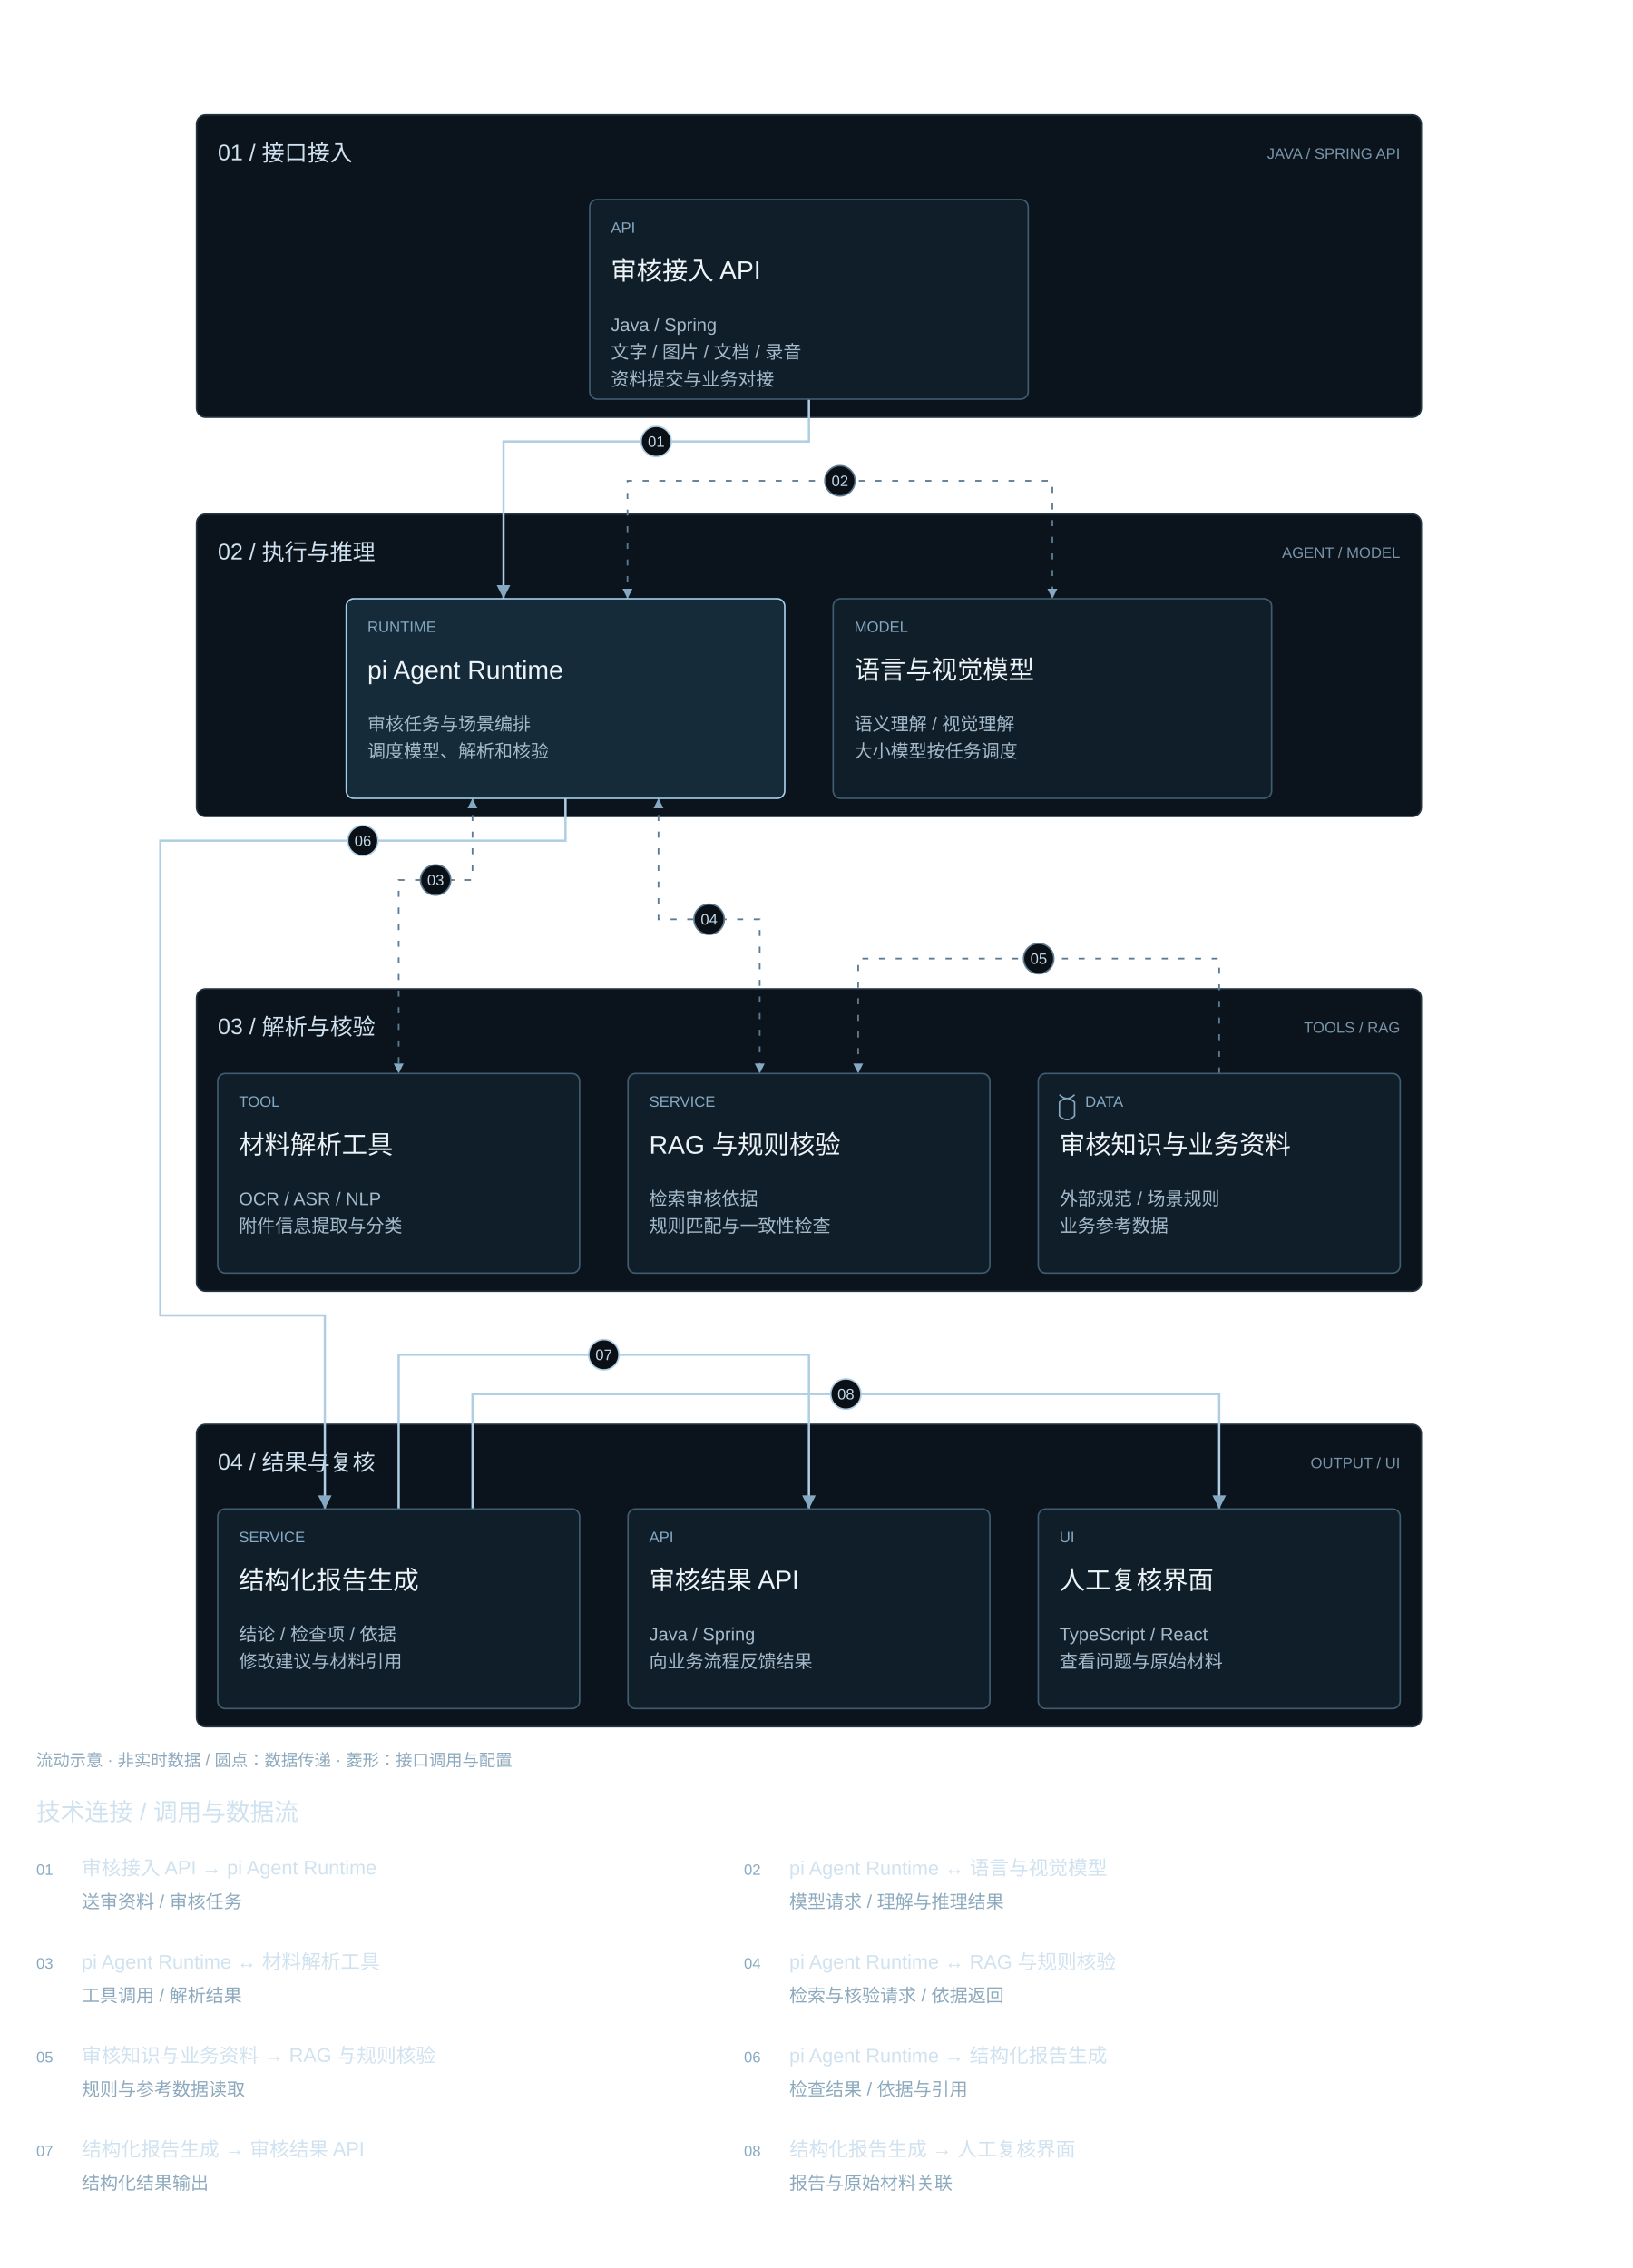
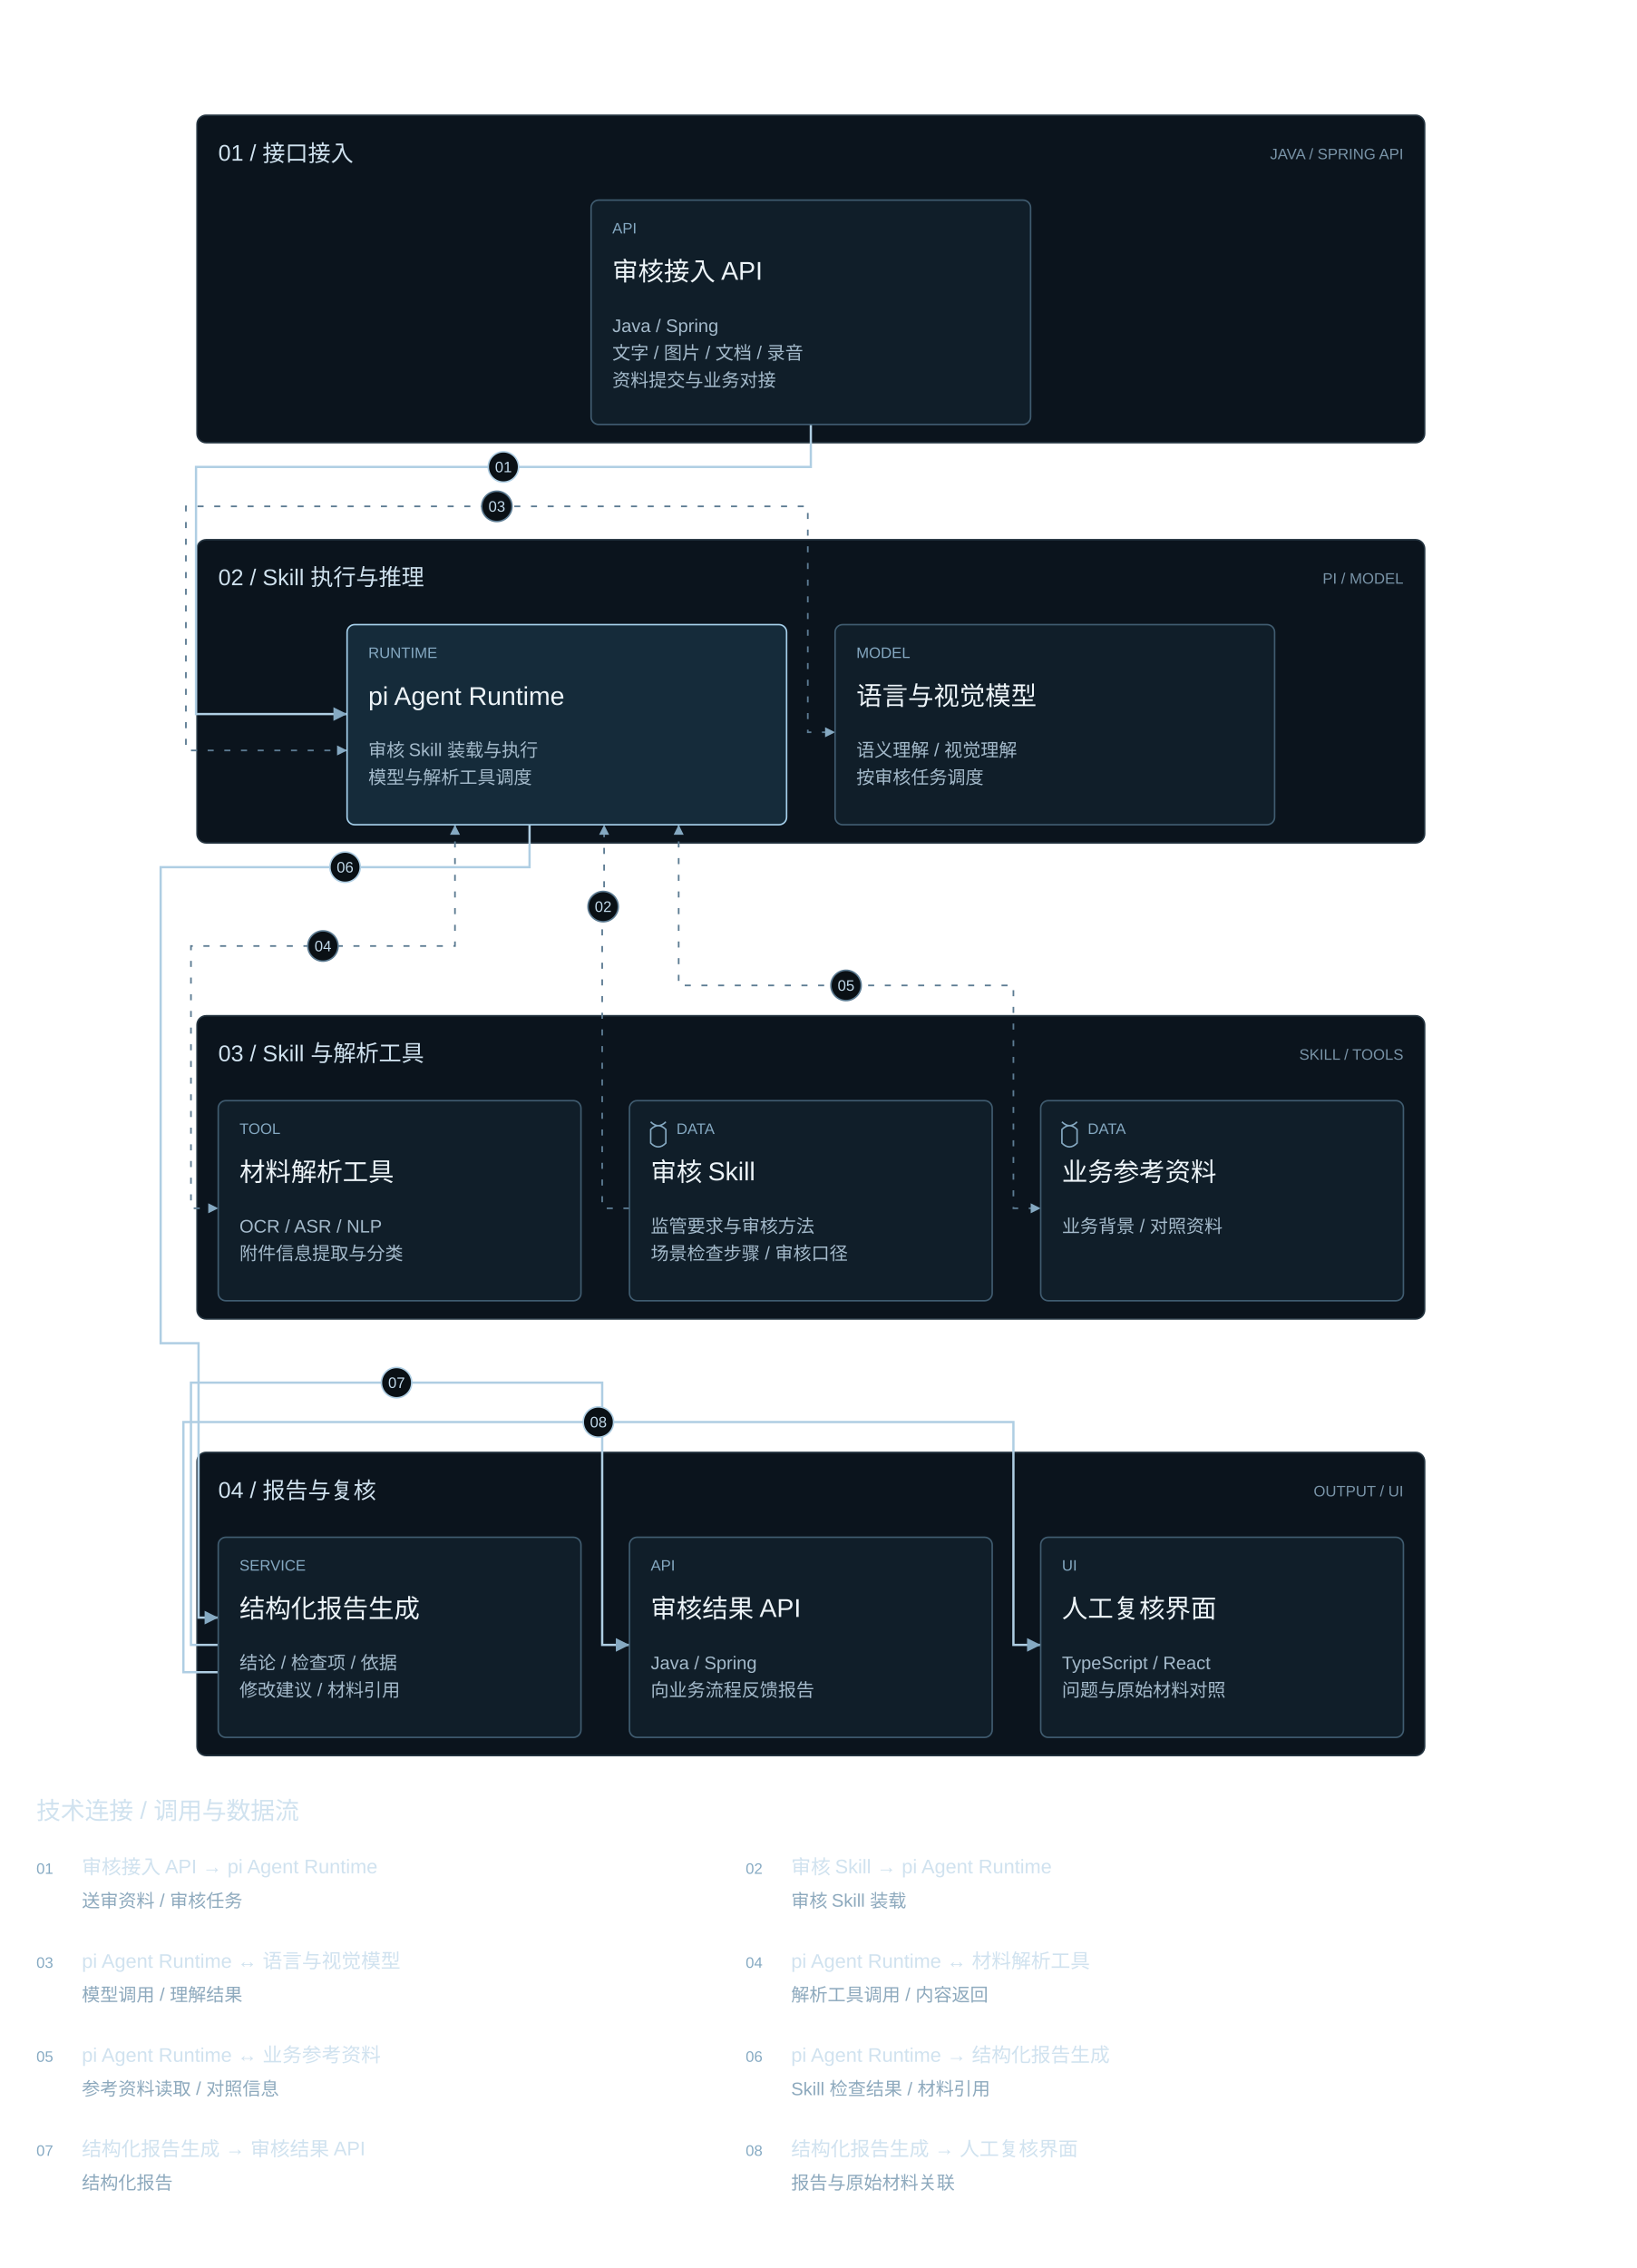
- <svg xmlns="http://www.w3.org/2000/svg" viewBox="0 0 1080 1500" role="img" aria-labelledby="title-pre-review-agent" aria-describedby="desc-pre-review-agent" style="font-family:Arial,'PingFang SC','Microsoft YaHei',sans-serif;background:#0a1015">
+ <svg xmlns="http://www.w3.org/2000/svg" width="1080" height="1496" viewBox="0 0 1080 1496" preserveAspectRatio="xMidYMin meet" role="img" aria-labelledby="title-pre-review-agent" aria-describedby="desc-pre-review-agent" style="font-family:Arial,'PingFang SC','Microsoft YaHei',sans-serif;background:#0a1015">
  <style>.architecture-packet{pointer-events:none}svg[data-motion="paused"] .architecture-packet{visibility:hidden}@media(prefers-reduced-motion:reduce){.architecture-packet{display:none}}</style>
  <defs>
    <marker id="arrow-pre-review-agent" viewBox="0 0 10 10" refX="10" refY="5" markerWidth="6" markerHeight="6" orient="auto-start-reverse">
      <path d="M0 0 L10 5 L0 10" fill="#85a9c2" />
    </marker>
  </defs>
  <g data-layer="access">
-     <rect x="130" y="76" width="810" height="200" rx="6" fill="#0b141d" stroke="#253541" />
+     <rect x="130" y="76" width="810" height="216" rx="6" fill="#0b141d" stroke="#253541" />
    <text x="144" y="106" fill="#d0e2ef" font-size="15" text-anchor="start">
      <tspan x="144" dy="0">01 / 接口接入</tspan>
    </text>
    <text x="926" y="105" fill="#7994a8" font-size="10" text-anchor="end">
      <tspan x="926" dy="0">JAVA / SPRING API</tspan>
    </text>
  </g>
  <g data-layer="runtime">
-     <rect x="130" y="340" width="810" height="200" rx="6" fill="#0b141d" stroke="#253541" />
-     <text x="144" y="370" fill="#d0e2ef" font-size="15" text-anchor="start">
-       <tspan x="144" dy="0">02 / 执行与推理</tspan>
-     </text>
-     <text x="926" y="369" fill="#7994a8" font-size="10" text-anchor="end">
-       <tspan x="926" dy="0">AGENT / MODEL</tspan>
+     <rect x="130" y="356" width="810" height="200" rx="6" fill="#0b141d" stroke="#253541" />
+     <text x="144" y="386" fill="#d0e2ef" font-size="15" text-anchor="start">
+       <tspan x="144" dy="0">02 / Skill 执行与推理</tspan>
+     </text>
+     <text x="926" y="385" fill="#7994a8" font-size="10" text-anchor="end">
+       <tspan x="926" dy="0">PI / MODEL</tspan>
    </text>
  </g>
  <g data-layer="tools">
-     <rect x="130" y="654" width="810" height="200" rx="6" fill="#0b141d" stroke="#253541" />
-     <text x="144" y="684" fill="#d0e2ef" font-size="15" text-anchor="start">
-       <tspan x="144" dy="0">03 / 解析与核验</tspan>
-     </text>
-     <text x="926" y="683" fill="#7994a8" font-size="10" text-anchor="end">
-       <tspan x="926" dy="0">TOOLS / RAG</tspan>
+     <rect x="130" y="670" width="810" height="200" rx="6" fill="#0b141d" stroke="#253541" />
+     <text x="144" y="700" fill="#d0e2ef" font-size="15" text-anchor="start">
+       <tspan x="144" dy="0">03 / Skill 与解析工具</tspan>
+     </text>
+     <text x="926" y="699" fill="#7994a8" font-size="10" text-anchor="end">
+       <tspan x="926" dy="0">SKILL / TOOLS</tspan>
    </text>
  </g>
  <g data-layer="output">
-     <rect x="130" y="942" width="810" height="200" rx="6" fill="#0b141d" stroke="#253541" />
-     <text x="144" y="972" fill="#d0e2ef" font-size="15" text-anchor="start">
-       <tspan x="144" dy="0">04 / 结果与复核</tspan>
-     </text>
-     <text x="926" y="971" fill="#7994a8" font-size="10" text-anchor="end">
+     <rect x="130" y="958" width="810" height="200" rx="6" fill="#0b141d" stroke="#253541" />
+     <text x="144" y="988" fill="#d0e2ef" font-size="15" text-anchor="start">
+       <tspan x="144" dy="0">04 / 报告与复核</tspan>
+     </text>
+     <text x="926" y="987" fill="#7994a8" font-size="10" text-anchor="end">
      <tspan x="926" dy="0">OUTPUT / UI</tspan>
    </text>
  </g>
  <g data-edge="01" data-kind="flow">
-     <path class="architecture-route" d="M535 264 V292 H333 V396" fill="none" stroke="#afcee3" stroke-width="1.5" marker-end="url(#arrow-pre-review-agent)" />
-     <g class="architecture-packet packet-flow" data-direction="forward" data-distance="334" data-speed="100" aria-hidden="true" opacity="0">
+     <path class="architecture-route" d="M535 280 V308 H129.333 V471 H229" fill="none" stroke="#afcee3" stroke-width="1.5" marker-end="url(#arrow-pre-review-agent)" />
+     <g class="architecture-packet packet-flow" data-direction="forward" data-distance="696.3333333333333" data-speed="100" aria-hidden="true" opacity="0">
      <circle r="7" fill="#d3f1ff" opacity=".1" />
      <circle r="4.5" fill="#d3f1ff" opacity=".16" />
      <circle r="3" fill="#d3f1ff" />
-       <animateMotion path="M535 264 V292 H333 V396" keyPoints="0;1" keyTimes="0;1" calcMode="linear" dur="3.34s" begin="-0s" repeatCount="indefinite" />
-       <animate attributeName="opacity" values="0;1;1;0" keyTimes="0;.03;.97;1" calcMode="linear" dur="3.34s" begin="-0s" repeatCount="indefinite" />
-     </g>
-     <circle cx="434" cy="292" r="10" fill="#0a1015" stroke="#afcee3" />
-     <text x="434" y="295.5" fill="#c1d9ea" font-size="10" text-anchor="middle">
-       <tspan x="434" dy="0">01</tspan>
-     </text>
-   </g>
-   <g data-edge="02" data-kind="call">
-     <path class="architecture-route" d="M415 396 V318 H696 V396" fill="none" stroke="#5c7b92" stroke-width="1.1" stroke-dasharray="4 7" marker-start="url(#arrow-pre-review-agent)" marker-end="url(#arrow-pre-review-agent)" />
-     <g class="architecture-packet packet-support" data-direction="forward" data-distance="437" data-speed="100" aria-hidden="true" opacity="0">
-       <circle r="7" fill="#efc896" opacity=".1" />
-       <circle r="4.5" fill="#efc896" opacity=".16" />
-       <path d="M0 -3.5 L3.5 0 L0 3.5 L-3.5 0 Z" fill="#efc896" />
-       <animateMotion path="M415 396 V318 H696 V396" keyPoints="0;1" keyTimes="0;1" calcMode="linear" dur="4.37s" begin="-1.669s" repeatCount="indefinite" />
-       <animate attributeName="opacity" values="0;.72;.72;0" keyTimes="0;.03;.97;1" calcMode="linear" dur="4.37s" begin="-1.669s" repeatCount="indefinite" />
-     </g>
-     <g class="architecture-packet packet-support" data-direction="reverse" data-distance="437" data-speed="100" aria-hidden="true" opacity="0">
-       <circle r="7" fill="#efc896" opacity=".1" />
-       <circle r="4.5" fill="#efc896" opacity=".16" />
-       <path d="M0 -3.5 L3.5 0 L0 3.5 L-3.5 0 Z" fill="#efc896" />
-       <animateMotion path="M415 396 V318 H696 V396" keyPoints="1;0" keyTimes="0;1" calcMode="linear" dur="4.37s" begin="-3.854s" repeatCount="indefinite" />
-       <animate attributeName="opacity" values="0;.72;.72;0" keyTimes="0;.03;.97;1" calcMode="linear" dur="4.37s" begin="-3.854s" repeatCount="indefinite" />
-     </g>
-     <circle cx="555.5" cy="318" r="10" fill="#0a1015" stroke="#5c7b92" />
-     <text x="555.5" y="321.5" fill="#c1d9ea" font-size="10" text-anchor="middle">
-       <tspan x="555.5" dy="0">02</tspan>
+       <animateMotion path="M535 280 V308 H129.333 V471 H229" keyPoints="0;1" keyTimes="0;1" calcMode="linear" dur="6.963s" begin="-0s" repeatCount="indefinite" />
+       <animate attributeName="opacity" values="0;1;1;0" keyTimes="0;.03;.97;1" calcMode="linear" dur="6.963s" begin="-0s" repeatCount="indefinite" />
+     </g>
+     <circle cx="332.167" cy="308" r="10" fill="#0a1015" stroke="#afcee3" />
+     <text x="332.167" y="311.5" fill="#c1d9ea" font-size="10" text-anchor="middle">
+       <tspan x="332.167" dy="0">01</tspan>
+     </text>
+   </g>
+   <g data-edge="02" data-kind="config">
+     <path class="architecture-route" d="M415.333 797 H397.333 V598 H398.6 V544" fill="none" stroke="#5c7b92" stroke-width="1.1" stroke-dasharray="4 7" marker-end="url(#arrow-pre-review-agent)" />
+     <g class="architecture-packet packet-support" data-direction="forward" data-distance="272.26666666666665" data-speed="100" aria-hidden="true" opacity="0">
+       <circle r="7" fill="#efc896" opacity=".1" />
+       <circle r="4.5" fill="#efc896" opacity=".16" />
+       <path d="M0 -3.5 L3.5 0 L0 3.5 L-3.5 0 Z" fill="#efc896" />
+       <animateMotion path="M415.333 797 H397.333 V598 H398.6 V544" keyPoints="0;1" keyTimes="0;1" calcMode="linear" dur="2.723s" begin="-1.04s" repeatCount="indefinite" />
+       <animate attributeName="opacity" values="0;.72;.72;0" keyTimes="0;.03;.97;1" calcMode="linear" dur="2.723s" begin="-1.04s" repeatCount="indefinite" />
+     </g>
+     <circle cx="397.967" cy="598" r="10" fill="#0a1015" stroke="#5c7b92" />
+     <text x="397.967" y="601.5" fill="#c1d9ea" font-size="10" text-anchor="middle">
+       <tspan x="397.967" dy="0">02</tspan>
    </text>
  </g>
  <g data-edge="03" data-kind="call">
-     <path class="architecture-route" d="M312.5 528 V582 H263.667 V710" fill="none" stroke="#5c7b92" stroke-width="1.1" stroke-dasharray="4 7" marker-start="url(#arrow-pre-review-agent)" marker-end="url(#arrow-pre-review-agent)" />
-     <g class="architecture-packet packet-support" data-direction="forward" data-distance="230.83333333333331" data-speed="100" aria-hidden="true" opacity="0">
-       <circle r="7" fill="#efc896" opacity=".1" />
-       <circle r="4.5" fill="#efc896" opacity=".16" />
-       <path d="M0 -3.5 L3.5 0 L0 3.5 L-3.5 0 Z" fill="#efc896" />
-       <animateMotion path="M312.5 528 V582 H263.667 V710" keyPoints="0;1" keyTimes="0;1" calcMode="linear" dur="2.308s" begin="-1.763s" repeatCount="indefinite" />
-       <animate attributeName="opacity" values="0;.72;.72;0" keyTimes="0;.03;.97;1" calcMode="linear" dur="2.308s" begin="-1.763s" repeatCount="indefinite" />
-     </g>
-     <g class="architecture-packet packet-support" data-direction="reverse" data-distance="230.83333333333331" data-speed="100" aria-hidden="true" opacity="0">
-       <circle r="7" fill="#efc896" opacity=".1" />
-       <circle r="4.5" fill="#efc896" opacity=".16" />
-       <path d="M0 -3.5 L3.5 0 L0 3.5 L-3.5 0 Z" fill="#efc896" />
-       <animateMotion path="M312.5 528 V582 H263.667 V710" keyPoints="1;0" keyTimes="0;1" calcMode="linear" dur="2.308s" begin="-0.609s" repeatCount="indefinite" />
-       <animate attributeName="opacity" values="0;.72;.72;0" keyTimes="0;.03;.97;1" calcMode="linear" dur="2.308s" begin="-0.609s" repeatCount="indefinite" />
-     </g>
-     <circle cx="288.083" cy="582" r="10" fill="#0a1015" stroke="#5c7b92" />
-     <text x="288.083" y="585.5" fill="#c1d9ea" font-size="10" text-anchor="middle">
-       <tspan x="288.083" dy="0">03</tspan>
+     <path class="architecture-route" d="M229 495 H122.667 V334 H533 V483 H551" fill="none" stroke="#5c7b92" stroke-width="1.1" stroke-dasharray="4 7" marker-start="url(#arrow-pre-review-agent)" marker-end="url(#arrow-pre-review-agent)" />
+     <g class="architecture-packet packet-support" data-direction="forward" data-distance="844.6666666666666" data-speed="100" aria-hidden="true" opacity="0">
+       <circle r="7" fill="#efc896" opacity=".1" />
+       <circle r="4.5" fill="#efc896" opacity=".16" />
+       <path d="M0 -3.5 L3.5 0 L0 3.5 L-3.5 0 Z" fill="#efc896" />
+       <animateMotion path="M229 495 H122.667 V334 H533 V483 H551" keyPoints="0;1" keyTimes="0;1" calcMode="linear" dur="8.447s" begin="-6.453s" repeatCount="indefinite" />
+       <animate attributeName="opacity" values="0;.72;.72;0" keyTimes="0;.03;.97;1" calcMode="linear" dur="8.447s" begin="-6.453s" repeatCount="indefinite" />
+     </g>
+     <g class="architecture-packet packet-support" data-direction="reverse" data-distance="844.6666666666666" data-speed="100" aria-hidden="true" opacity="0">
+       <circle r="7" fill="#efc896" opacity=".1" />
+       <circle r="4.5" fill="#efc896" opacity=".16" />
+       <path d="M0 -3.5 L3.5 0 L0 3.5 L-3.5 0 Z" fill="#efc896" />
+       <animateMotion path="M229 495 H122.667 V334 H533 V483 H551" keyPoints="1;0" keyTimes="0;1" calcMode="linear" dur="8.447s" begin="-2.229s" repeatCount="indefinite" />
+       <animate attributeName="opacity" values="0;.72;.72;0" keyTimes="0;.03;.97;1" calcMode="linear" dur="8.447s" begin="-2.229s" repeatCount="indefinite" />
+     </g>
+     <circle cx="327.833" cy="334" r="10" fill="#0a1015" stroke="#5c7b92" />
+     <text x="327.833" y="337.5" fill="#c1d9ea" font-size="10" text-anchor="middle">
+       <tspan x="327.833" dy="0">03</tspan>
    </text>
  </g>
  <g data-edge="04" data-kind="call">
-     <path class="architecture-route" d="M435.5 528 V608 H502.444 V710" fill="none" stroke="#5c7b92" stroke-width="1.1" stroke-dasharray="4 7" marker-start="url(#arrow-pre-review-agent)" marker-end="url(#arrow-pre-review-agent)" />
-     <g class="architecture-packet packet-support" data-direction="forward" data-distance="248.94444444444446" data-speed="100" aria-hidden="true" opacity="0">
-       <circle r="7" fill="#efc896" opacity=".1" />
-       <circle r="4.5" fill="#efc896" opacity=".16" />
-       <path d="M0 -3.5 L3.5 0 L0 3.5 L-3.5 0 Z" fill="#efc896" />
-       <animateMotion path="M435.5 528 V608 H502.444 V710" keyPoints="0;1" keyTimes="0;1" calcMode="linear" dur="2.489s" begin="-0.363s" repeatCount="indefinite" />
-       <animate attributeName="opacity" values="0;.72;.72;0" keyTimes="0;.03;.97;1" calcMode="linear" dur="2.489s" begin="-0.363s" repeatCount="indefinite" />
-     </g>
-     <g class="architecture-packet packet-support" data-direction="reverse" data-distance="248.94444444444446" data-speed="100" aria-hidden="true" opacity="0">
-       <circle r="7" fill="#efc896" opacity=".1" />
-       <circle r="4.5" fill="#efc896" opacity=".16" />
-       <path d="M0 -3.5 L3.5 0 L0 3.5 L-3.5 0 Z" fill="#efc896" />
-       <animateMotion path="M435.5 528 V608 H502.444 V710" keyPoints="1;0" keyTimes="0;1" calcMode="linear" dur="2.489s" begin="-1.608s" repeatCount="indefinite" />
-       <animate attributeName="opacity" values="0;.72;.72;0" keyTimes="0;.03;.97;1" calcMode="linear" dur="2.489s" begin="-1.608s" repeatCount="indefinite" />
-     </g>
-     <circle cx="468.972" cy="608" r="10" fill="#0a1015" stroke="#5c7b92" />
-     <text x="468.972" y="611.5" fill="#c1d9ea" font-size="10" text-anchor="middle">
-       <tspan x="468.972" dy="0">04</tspan>
-     </text>
-   </g>
-   <g data-edge="05" data-kind="config">
-     <path class="architecture-route" d="M806.333 710 V634 H567.556 V710" fill="none" stroke="#5c7b92" stroke-width="1.1" stroke-dasharray="4 7" marker-end="url(#arrow-pre-review-agent)" />
-     <g class="architecture-packet packet-support" data-direction="forward" data-distance="390.7777777777777" data-speed="100" aria-hidden="true" opacity="0">
-       <circle r="7" fill="#efc896" opacity=".1" />
-       <circle r="4.5" fill="#efc896" opacity=".16" />
-       <path d="M0 -3.5 L3.5 0 L0 3.5 L-3.5 0 Z" fill="#efc896" />
-       <animateMotion path="M806.333 710 V634 H567.556 V710" keyPoints="0;1" keyTimes="0;1" calcMode="linear" dur="3.908s" begin="-2.063s" repeatCount="indefinite" />
-       <animate attributeName="opacity" values="0;.72;.72;0" keyTimes="0;.03;.97;1" calcMode="linear" dur="3.908s" begin="-2.063s" repeatCount="indefinite" />
-     </g>
-     <circle cx="686.944" cy="634" r="10" fill="#0a1015" stroke="#5c7b92" />
-     <text x="686.944" y="637.5" fill="#c1d9ea" font-size="10" text-anchor="middle">
-       <tspan x="686.944" dy="0">05</tspan>
+     <path class="architecture-route" d="M300.2 544 V624 H126 V797 H144" fill="none" stroke="#5c7b92" stroke-width="1.1" stroke-dasharray="4 7" marker-start="url(#arrow-pre-review-agent)" marker-end="url(#arrow-pre-review-agent)" />
+     <g class="architecture-packet packet-support" data-direction="forward" data-distance="445.2" data-speed="100" aria-hidden="true" opacity="0">
+       <circle r="7" fill="#efc896" opacity=".1" />
+       <circle r="4.5" fill="#efc896" opacity=".16" />
+       <path d="M0 -3.5 L3.5 0 L0 3.5 L-3.5 0 Z" fill="#efc896" />
+       <animateMotion path="M300.2 544 V624 H126 V797 H144" keyPoints="0;1" keyTimes="0;1" calcMode="linear" dur="4.452s" begin="-0.65s" repeatCount="indefinite" />
+       <animate attributeName="opacity" values="0;.72;.72;0" keyTimes="0;.03;.97;1" calcMode="linear" dur="4.452s" begin="-0.65s" repeatCount="indefinite" />
+     </g>
+     <g class="architecture-packet packet-support" data-direction="reverse" data-distance="445.2" data-speed="100" aria-hidden="true" opacity="0">
+       <circle r="7" fill="#efc896" opacity=".1" />
+       <circle r="4.5" fill="#efc896" opacity=".16" />
+       <path d="M0 -3.5 L3.5 0 L0 3.5 L-3.5 0 Z" fill="#efc896" />
+       <animateMotion path="M300.2 544 V624 H126 V797 H144" keyPoints="1;0" keyTimes="0;1" calcMode="linear" dur="4.452s" begin="-2.876s" repeatCount="indefinite" />
+       <animate attributeName="opacity" values="0;.72;.72;0" keyTimes="0;.03;.97;1" calcMode="linear" dur="4.452s" begin="-2.876s" repeatCount="indefinite" />
+     </g>
+     <circle cx="213.1" cy="624" r="10" fill="#0a1015" stroke="#5c7b92" />
+     <text x="213.1" y="627.5" fill="#c1d9ea" font-size="10" text-anchor="middle">
+       <tspan x="213.1" dy="0">04</tspan>
+     </text>
+   </g>
+   <g data-edge="05" data-kind="call">
+     <path class="architecture-route" d="M447.8 544 V650 H668.667 V797 H686.667" fill="none" stroke="#5c7b92" stroke-width="1.1" stroke-dasharray="4 7" marker-start="url(#arrow-pre-review-agent)" marker-end="url(#arrow-pre-review-agent)" />
+     <g class="architecture-packet packet-support" data-direction="forward" data-distance="491.86666666666673" data-speed="100" aria-hidden="true" opacity="0">
+       <circle r="7" fill="#efc896" opacity=".1" />
+       <circle r="4.5" fill="#efc896" opacity=".16" />
+       <path d="M0 -3.5 L3.5 0 L0 3.5 L-3.5 0 Z" fill="#efc896" />
+       <animateMotion path="M447.8 544 V650 H668.667 V797 H686.667" keyPoints="0;1" keyTimes="0;1" calcMode="linear" dur="4.919s" begin="-2.596s" repeatCount="indefinite" />
+       <animate attributeName="opacity" values="0;.72;.72;0" keyTimes="0;.03;.97;1" calcMode="linear" dur="4.919s" begin="-2.596s" repeatCount="indefinite" />
+     </g>
+     <g class="architecture-packet packet-support" data-direction="reverse" data-distance="491.86666666666673" data-speed="100" aria-hidden="true" opacity="0">
+       <circle r="7" fill="#efc896" opacity=".1" />
+       <circle r="4.5" fill="#efc896" opacity=".16" />
+       <path d="M0 -3.5 L3.5 0 L0 3.5 L-3.5 0 Z" fill="#efc896" />
+       <animateMotion path="M447.8 544 V650 H668.667 V797 H686.667" keyPoints="1;0" keyTimes="0;1" calcMode="linear" dur="4.919s" begin="-0.137s" repeatCount="indefinite" />
+       <animate attributeName="opacity" values="0;.72;.72;0" keyTimes="0;.03;.97;1" calcMode="linear" dur="4.919s" begin="-0.137s" repeatCount="indefinite" />
+     </g>
+     <circle cx="558.233" cy="650" r="10" fill="#0a1015" stroke="#5c7b92" />
+     <text x="558.233" y="653.5" fill="#c1d9ea" font-size="10" text-anchor="middle">
+       <tspan x="558.233" dy="0">05</tspan>
    </text>
  </g>
  <g data-edge="06" data-kind="flow">
-     <path class="architecture-route" d="M374 528 V556 H106 V870 H214.833 V998" fill="none" stroke="#afcee3" stroke-width="1.5" marker-end="url(#arrow-pre-review-agent)" />
-     <g class="architecture-packet packet-flow" data-direction="forward" data-distance="846.8333333333334" data-speed="100" aria-hidden="true" opacity="0">
+     <path class="architecture-route" d="M349.4 544 V572 H106 V886 H131 V1067 H144" fill="none" stroke="#afcee3" stroke-width="1.5" marker-end="url(#arrow-pre-review-agent)" />
+     <g class="architecture-packet packet-flow" data-direction="forward" data-distance="804.4" data-speed="100" aria-hidden="true" opacity="0">
      <circle r="7" fill="#d3f1ff" opacity=".1" />
      <circle r="4.5" fill="#d3f1ff" opacity=".16" />
      <circle r="3" fill="#d3f1ff" />
-       <animateMotion path="M374 528 V556 H106 V870 H214.833 V998" keyPoints="0;1" keyTimes="0;1" calcMode="linear" dur="8.468s" begin="-7.705s" repeatCount="indefinite" />
-       <animate attributeName="opacity" values="0;1;1;0" keyTimes="0;.03;.97;1" calcMode="linear" dur="8.468s" begin="-7.705s" repeatCount="indefinite" />
-     </g>
-     <circle cx="240" cy="556" r="10" fill="#0a1015" stroke="#afcee3" />
-     <text x="240" y="559.5" fill="#c1d9ea" font-size="10" text-anchor="middle">
-       <tspan x="240" dy="0">06</tspan>
+       <animateMotion path="M349.4 544 V572 H106 V886 H131 V1067 H144" keyPoints="0;1" keyTimes="0;1" calcMode="linear" dur="8.044s" begin="-7.319s" repeatCount="indefinite" />
+       <animate attributeName="opacity" values="0;1;1;0" keyTimes="0;.03;.97;1" calcMode="linear" dur="8.044s" begin="-7.319s" repeatCount="indefinite" />
+     </g>
+     <circle cx="227.7" cy="572" r="10" fill="#0a1015" stroke="#afcee3" />
+     <text x="227.7" y="575.5" fill="#c1d9ea" font-size="10" text-anchor="middle">
+       <tspan x="227.7" dy="0">06</tspan>
    </text>
  </g>
  <g data-edge="07" data-kind="flow">
-     <path class="architecture-route" d="M263.667 998 V896 H535 V998" fill="none" stroke="#afcee3" stroke-width="1.5" marker-end="url(#arrow-pre-review-agent)" />
-     <g class="architecture-packet packet-flow" data-direction="forward" data-distance="475.3333333333333" data-speed="100" aria-hidden="true" opacity="0">
+     <path class="architecture-route" d="M144 1085 H126 V912 H397.333 V1085 H415.333" fill="none" stroke="#afcee3" stroke-width="1.5" marker-end="url(#arrow-pre-review-agent)" />
+     <g class="architecture-packet packet-flow" data-direction="forward" data-distance="653.3333333333334" data-speed="100" aria-hidden="true" opacity="0">
      <circle r="7" fill="#d3f1ff" opacity=".1" />
      <circle r="4.5" fill="#d3f1ff" opacity=".16" />
      <circle r="3" fill="#d3f1ff" />
-       <animateMotion path="M263.667 998 V896 H535 V998" keyPoints="0;1" keyTimes="0;1" calcMode="linear" dur="4.753s" begin="-1.387s" repeatCount="indefinite" />
-       <animate attributeName="opacity" values="0;1;1;0" keyTimes="0;.03;.97;1" calcMode="linear" dur="4.753s" begin="-1.387s" repeatCount="indefinite" />
-     </g>
-     <circle cx="399.333" cy="896" r="10" fill="#0a1015" stroke="#afcee3" />
-     <text x="399.333" y="899.5" fill="#c1d9ea" font-size="10" text-anchor="middle">
-       <tspan x="399.333" dy="0">07</tspan>
+       <animateMotion path="M144 1085 H126 V912 H397.333 V1085 H415.333" keyPoints="0;1" keyTimes="0;1" calcMode="linear" dur="6.533s" begin="-1.906s" repeatCount="indefinite" />
+       <animate attributeName="opacity" values="0;1;1;0" keyTimes="0;.03;.97;1" calcMode="linear" dur="6.533s" begin="-1.906s" repeatCount="indefinite" />
+     </g>
+     <circle cx="261.667" cy="912" r="10" fill="#0a1015" stroke="#afcee3" />
+     <text x="261.667" y="915.5" fill="#c1d9ea" font-size="10" text-anchor="middle">
+       <tspan x="261.667" dy="0">07</tspan>
    </text>
  </g>
  <g data-edge="08" data-kind="flow">
-     <path class="architecture-route" d="M312.5 998 V922 H806.333 V998" fill="none" stroke="#afcee3" stroke-width="1.5" marker-end="url(#arrow-pre-review-agent)" />
-     <g class="architecture-packet packet-flow" data-direction="forward" data-distance="645.8333333333334" data-speed="100" aria-hidden="true" opacity="0">
+     <path class="architecture-route" d="M144 1103 H121 V938 H668.667 V1085 H686.667" fill="none" stroke="#afcee3" stroke-width="1.5" marker-end="url(#arrow-pre-review-agent)" />
+     <g class="architecture-packet packet-flow" data-direction="forward" data-distance="900.6666666666667" data-speed="100" aria-hidden="true" opacity="0">
      <circle r="7" fill="#d3f1ff" opacity=".1" />
      <circle r="4.5" fill="#d3f1ff" opacity=".16" />
      <circle r="3" fill="#d3f1ff" />
-       <animateMotion path="M312.5 998 V922 H806.333 V998" keyPoints="0;1" keyTimes="0;1" calcMode="linear" dur="6.458s" begin="-4.351s" repeatCount="indefinite" />
-       <animate attributeName="opacity" values="0;1;1;0" keyTimes="0;.03;.97;1" calcMode="linear" dur="6.458s" begin="-4.351s" repeatCount="indefinite" />
-     </g>
-     <circle cx="559.417" cy="922" r="10" fill="#0a1015" stroke="#afcee3" />
-     <text x="559.417" y="925.5" fill="#c1d9ea" font-size="10" text-anchor="middle">
-       <tspan x="559.417" dy="0">08</tspan>
+       <animateMotion path="M144 1103 H121 V938 H668.667 V1085 H686.667" keyPoints="0;1" keyTimes="0;1" calcMode="linear" dur="9.007s" begin="-6.068s" repeatCount="indefinite" />
+       <animate attributeName="opacity" values="0;1;1;0" keyTimes="0;.03;.97;1" calcMode="linear" dur="9.007s" begin="-6.068s" repeatCount="indefinite" />
+     </g>
+     <circle cx="394.833" cy="938" r="10" fill="#0a1015" stroke="#afcee3" />
+     <text x="394.833" y="941.5" fill="#c1d9ea" font-size="10" text-anchor="middle">
+       <tspan x="394.833" dy="0">08</tspan>
    </text>
  </g>
  <g data-node="api">
-     <rect x="390" y="132" width="290" height="132" rx="5" fill="#101e29" stroke="#405c70" />
+     <rect x="390" y="132" width="290" height="148" rx="5" fill="#101e29" stroke="#405c70" />
    <text x="404" y="154" fill="#85a9c2" font-size="10" text-anchor="start">
      <tspan x="404" dy="0">API</tspan>
    </text>
    <text x="404" y="185" fill="#edf4f8" font-size="17" text-anchor="start">
      <tspan x="404" dy="0">审核接入 API</tspan>
    </text>
    <text x="404" y="219" fill="#a4bacb" font-size="12" text-anchor="start">
      <tspan x="404" dy="0">Java / Spring</tspan>
      <tspan x="404" dy="18">文字 / 图片 / 文档 / 录音</tspan>
      <tspan x="404" dy="18">资料提交与业务对接</tspan>
    </text>
  </g>
  <g data-node="pi">
-     <rect x="229" y="396" width="290" height="132" rx="5" fill="#152b3a" stroke="#a6d0eb" />
-     <text x="243" y="418" fill="#85a9c2" font-size="10" text-anchor="start">
+     <rect x="229" y="412" width="290" height="132" rx="5" fill="#152b3a" stroke="#a6d0eb" />
+     <text x="243" y="434" fill="#85a9c2" font-size="10" text-anchor="start">
      <tspan x="243" dy="0">RUNTIME</tspan>
    </text>
-     <text x="243" y="449" fill="#edf4f8" font-size="17" text-anchor="start">
+     <text x="243" y="465" fill="#edf4f8" font-size="17" text-anchor="start">
      <tspan x="243" dy="0">pi Agent Runtime</tspan>
    </text>
-     <text x="243" y="483" fill="#a4bacb" font-size="12" text-anchor="start">
-       <tspan x="243" dy="0">审核任务与场景编排</tspan>
-       <tspan x="243" dy="18">调度模型、解析和核验</tspan>
+     <text x="243" y="499" fill="#a4bacb" font-size="12" text-anchor="start">
+       <tspan x="243" dy="0">审核 Skill 装载与执行</tspan>
+       <tspan x="243" dy="18">模型与解析工具调度</tspan>
    </text>
  </g>
  <g data-node="model">
-     <rect x="551" y="396" width="290" height="132" rx="5" fill="#101e29" stroke="#405c70" />
-     <text x="565" y="418" fill="#85a9c2" font-size="10" text-anchor="start">
+     <rect x="551" y="412" width="290" height="132" rx="5" fill="#101e29" stroke="#405c70" />
+     <text x="565" y="434" fill="#85a9c2" font-size="10" text-anchor="start">
      <tspan x="565" dy="0">MODEL</tspan>
    </text>
-     <text x="565" y="449" fill="#edf4f8" font-size="17" text-anchor="start">
+     <text x="565" y="465" fill="#edf4f8" font-size="17" text-anchor="start">
      <tspan x="565" dy="0">语言与视觉模型</tspan>
    </text>
-     <text x="565" y="483" fill="#a4bacb" font-size="12" text-anchor="start">
+     <text x="565" y="499" fill="#a4bacb" font-size="12" text-anchor="start">
      <tspan x="565" dy="0">语义理解 / 视觉理解</tspan>
-       <tspan x="565" dy="18">大小模型按任务调度</tspan>
+       <tspan x="565" dy="18">按审核任务调度</tspan>
    </text>
  </g>
  <g data-node="parse">
-     <rect x="144" y="710" width="239.333" height="132" rx="5" fill="#101e29" stroke="#405c70" />
-     <text x="158" y="732" fill="#85a9c2" font-size="10" text-anchor="start">
+     <rect x="144" y="726" width="239.333" height="132" rx="5" fill="#101e29" stroke="#405c70" />
+     <text x="158" y="748" fill="#85a9c2" font-size="10" text-anchor="start">
      <tspan x="158" dy="0">TOOL</tspan>
    </text>
-     <text x="158" y="763" fill="#edf4f8" font-size="17" text-anchor="start">
+     <text x="158" y="779" fill="#edf4f8" font-size="17" text-anchor="start">
      <tspan x="158" dy="0">材料解析工具</tspan>
    </text>
-     <text x="158" y="797" fill="#a4bacb" font-size="12" text-anchor="start">
+     <text x="158" y="813" fill="#a4bacb" font-size="12" text-anchor="start">
      <tspan x="158" dy="0">OCR / ASR / NLP</tspan>
      <tspan x="158" dy="18">附件信息提取与分类</tspan>
    </text>
  </g>
-   <g data-node="rag">
-     <rect x="415.333" y="710" width="239.333" height="132" rx="5" fill="#101e29" stroke="#405c70" />
-     <text x="429.333" y="732" fill="#85a9c2" font-size="10" text-anchor="start">
-       <tspan x="429.333" dy="0">SERVICE</tspan>
-     </text>
-     <text x="429.333" y="763" fill="#edf4f8" font-size="17" text-anchor="start">
-       <tspan x="429.333" dy="0">RAG 与规则核验</tspan>
-     </text>
-     <text x="429.333" y="797" fill="#a4bacb" font-size="12" text-anchor="start">
-       <tspan x="429.333" dy="0">检索审核依据</tspan>
-       <tspan x="429.333" dy="18">规则匹配与一致性检查</tspan>
-     </text>
-   </g>
-   <g data-node="knowledge">
-     <rect x="686.667" y="710" width="239.333" height="132" rx="5" fill="#101e29" stroke="#405c70" />
-     <path d="M700.667 729 q5 -5 10 0 v9 q-5 5 -10 0 z m0 -5 q5 5 10 0" fill="none" stroke="#85a9c2" />
-     <text x="717.667" y="732" fill="#85a9c2" font-size="10" text-anchor="start">
+   <g data-node="skills">
+     <rect x="415.333" y="726" width="239.333" height="132" rx="5" fill="#101e29" stroke="#405c70" />
+     <path d="M429.333 745 q5 -5 10 0 v9 q-5 5 -10 0 z m0 -5 q5 5 10 0" fill="none" stroke="#85a9c2" />
+     <text x="446.333" y="748" fill="#85a9c2" font-size="10" text-anchor="start">
+       <tspan x="446.333" dy="0">DATA</tspan>
+     </text>
+     <text x="429.333" y="779" fill="#edf4f8" font-size="17" text-anchor="start">
+       <tspan x="429.333" dy="0">审核 Skill</tspan>
+     </text>
+     <text x="429.333" y="813" fill="#a4bacb" font-size="12" text-anchor="start">
+       <tspan x="429.333" dy="0">监管要求与审核方法</tspan>
+       <tspan x="429.333" dy="18">场景检查步骤 / 审核口径</tspan>
+     </text>
+   </g>
+   <g data-node="reference">
+     <rect x="686.667" y="726" width="239.333" height="132" rx="5" fill="#101e29" stroke="#405c70" />
+     <path d="M700.667 745 q5 -5 10 0 v9 q-5 5 -10 0 z m0 -5 q5 5 10 0" fill="none" stroke="#85a9c2" />
+     <text x="717.667" y="748" fill="#85a9c2" font-size="10" text-anchor="start">
      <tspan x="717.667" dy="0">DATA</tspan>
    </text>
-     <text x="700.667" y="763" fill="#edf4f8" font-size="17" text-anchor="start">
-       <tspan x="700.667" dy="0">审核知识与业务资料</tspan>
-     </text>
-     <text x="700.667" y="797" fill="#a4bacb" font-size="12" text-anchor="start">
-       <tspan x="700.667" dy="0">外部规范 / 场景规则</tspan>
-       <tspan x="700.667" dy="18">业务参考数据</tspan>
+     <text x="700.667" y="779" fill="#edf4f8" font-size="17" text-anchor="start">
+       <tspan x="700.667" dy="0">业务参考资料</tspan>
+     </text>
+     <text x="700.667" y="813" fill="#a4bacb" font-size="12" text-anchor="start">
+       <tspan x="700.667" dy="0">业务背景 / 对照资料</tspan>
    </text>
  </g>
  <g data-node="report">
-     <rect x="144" y="998" width="239.333" height="132" rx="5" fill="#101e29" stroke="#405c70" />
-     <text x="158" y="1020" fill="#85a9c2" font-size="10" text-anchor="start">
+     <rect x="144" y="1014" width="239.333" height="132" rx="5" fill="#101e29" stroke="#405c70" />
+     <text x="158" y="1036" fill="#85a9c2" font-size="10" text-anchor="start">
      <tspan x="158" dy="0">SERVICE</tspan>
    </text>
-     <text x="158" y="1051" fill="#edf4f8" font-size="17" text-anchor="start">
+     <text x="158" y="1067" fill="#edf4f8" font-size="17" text-anchor="start">
      <tspan x="158" dy="0">结构化报告生成</tspan>
    </text>
-     <text x="158" y="1085" fill="#a4bacb" font-size="12" text-anchor="start">
+     <text x="158" y="1101" fill="#a4bacb" font-size="12" text-anchor="start">
      <tspan x="158" dy="0">结论 / 检查项 / 依据</tspan>
-       <tspan x="158" dy="18">修改建议与材料引用</tspan>
+       <tspan x="158" dy="18">修改建议 / 材料引用</tspan>
    </text>
  </g>
  <g data-node="result">
-     <rect x="415.333" y="998" width="239.333" height="132" rx="5" fill="#101e29" stroke="#405c70" />
-     <text x="429.333" y="1020" fill="#85a9c2" font-size="10" text-anchor="start">
+     <rect x="415.333" y="1014" width="239.333" height="132" rx="5" fill="#101e29" stroke="#405c70" />
+     <text x="429.333" y="1036" fill="#85a9c2" font-size="10" text-anchor="start">
      <tspan x="429.333" dy="0">API</tspan>
    </text>
-     <text x="429.333" y="1051" fill="#edf4f8" font-size="17" text-anchor="start">
+     <text x="429.333" y="1067" fill="#edf4f8" font-size="17" text-anchor="start">
      <tspan x="429.333" dy="0">审核结果 API</tspan>
    </text>
-     <text x="429.333" y="1085" fill="#a4bacb" font-size="12" text-anchor="start">
+     <text x="429.333" y="1101" fill="#a4bacb" font-size="12" text-anchor="start">
      <tspan x="429.333" dy="0">Java / Spring</tspan>
-       <tspan x="429.333" dy="18">向业务流程反馈结果</tspan>
+       <tspan x="429.333" dy="18">向业务流程反馈报告</tspan>
    </text>
  </g>
  <g data-node="review">
-     <rect x="686.667" y="998" width="239.333" height="132" rx="5" fill="#101e29" stroke="#405c70" />
-     <text x="700.667" y="1020" fill="#85a9c2" font-size="10" text-anchor="start">
+     <rect x="686.667" y="1014" width="239.333" height="132" rx="5" fill="#101e29" stroke="#405c70" />
+     <text x="700.667" y="1036" fill="#85a9c2" font-size="10" text-anchor="start">
      <tspan x="700.667" dy="0">UI</tspan>
    </text>
-     <text x="700.667" y="1051" fill="#edf4f8" font-size="17" text-anchor="start">
+     <text x="700.667" y="1067" fill="#edf4f8" font-size="17" text-anchor="start">
      <tspan x="700.667" dy="0">人工复核界面</tspan>
    </text>
-     <text x="700.667" y="1085" fill="#a4bacb" font-size="12" text-anchor="start">
+     <text x="700.667" y="1101" fill="#a4bacb" font-size="12" text-anchor="start">
      <tspan x="700.667" dy="0">TypeScript / React</tspan>
-       <tspan x="700.667" dy="18">查看问题与原始材料</tspan>
-     </text>
-   </g>
-   <text x="24" y="1168" fill="#8da9bd" font-size="11" text-anchor="start">
-     <tspan x="24" dy="0">流动示意 · 非实时数据 / 圆点：数据传递 · 菱形：接口调用与配置</tspan>
-   </text>
-   <text x="24" y="1204" fill="#d0e2ef" font-size="16" text-anchor="start">
+       <tspan x="700.667" dy="18">问题与原始材料对照</tspan>
+     </text>
+   </g>
+   <text x="24" y="1200" fill="#d0e2ef" font-size="16" text-anchor="start">
    <tspan x="24" dy="0">技术连接 / 调用与数据流</tspan>
  </text>
-   <text x="24" y="1240" fill="#85a9c2" font-size="10" text-anchor="start">
+   <text x="24" y="1236" fill="#85a9c2" font-size="10" text-anchor="start">
    <tspan x="24" dy="0">01</tspan>
  </text>
-   <text x="54" y="1240" fill="#d0e2ef" font-size="13" text-anchor="start">
+   <text x="54" y="1236" fill="#d0e2ef" font-size="13" text-anchor="start">
    <tspan x="54" dy="0">审核接入 API → pi Agent Runtime</tspan>
  </text>
-   <text x="54" y="1262" fill="#8da9bd" font-size="12" text-anchor="start">
+   <text x="54" y="1258" fill="#8da9bd" font-size="12" text-anchor="start">
    <tspan x="54" dy="0">送审资料 / 审核任务</tspan>
  </text>
-   <text x="492" y="1240" fill="#85a9c2" font-size="10" text-anchor="start">
+   <text x="492" y="1236" fill="#85a9c2" font-size="10" text-anchor="start">
    <tspan x="492" dy="0">02</tspan>
  </text>
-   <text x="522" y="1240" fill="#d0e2ef" font-size="13" text-anchor="start">
-     <tspan x="522" dy="0">pi Agent Runtime ↔ 语言与视觉模型</tspan>
-   </text>
-   <text x="522" y="1262" fill="#8da9bd" font-size="12" text-anchor="start">
-     <tspan x="522" dy="0">模型请求 / 理解与推理结果</tspan>
-   </text>
-   <text x="24" y="1302" fill="#85a9c2" font-size="10" text-anchor="start">
+   <text x="522" y="1236" fill="#d0e2ef" font-size="13" text-anchor="start">
+     <tspan x="522" dy="0">审核 Skill → pi Agent Runtime</tspan>
+   </text>
+   <text x="522" y="1258" fill="#8da9bd" font-size="12" text-anchor="start">
+     <tspan x="522" dy="0">审核 Skill 装载</tspan>
+   </text>
+   <text x="24" y="1298" fill="#85a9c2" font-size="10" text-anchor="start">
    <tspan x="24" dy="0">03</tspan>
  </text>
-   <text x="54" y="1302" fill="#d0e2ef" font-size="13" text-anchor="start">
-     <tspan x="54" dy="0">pi Agent Runtime ↔ 材料解析工具</tspan>
-   </text>
-   <text x="54" y="1324" fill="#8da9bd" font-size="12" text-anchor="start">
-     <tspan x="54" dy="0">工具调用 / 解析结果</tspan>
-   </text>
-   <text x="492" y="1302" fill="#85a9c2" font-size="10" text-anchor="start">
+   <text x="54" y="1298" fill="#d0e2ef" font-size="13" text-anchor="start">
+     <tspan x="54" dy="0">pi Agent Runtime ↔ 语言与视觉模型</tspan>
+   </text>
+   <text x="54" y="1320" fill="#8da9bd" font-size="12" text-anchor="start">
+     <tspan x="54" dy="0">模型调用 / 理解结果</tspan>
+   </text>
+   <text x="492" y="1298" fill="#85a9c2" font-size="10" text-anchor="start">
    <tspan x="492" dy="0">04</tspan>
  </text>
-   <text x="522" y="1302" fill="#d0e2ef" font-size="13" text-anchor="start">
-     <tspan x="522" dy="0">pi Agent Runtime ↔ RAG 与规则核验</tspan>
-   </text>
-   <text x="522" y="1324" fill="#8da9bd" font-size="12" text-anchor="start">
-     <tspan x="522" dy="0">检索与核验请求 / 依据返回</tspan>
-   </text>
-   <text x="24" y="1364" fill="#85a9c2" font-size="10" text-anchor="start">
+   <text x="522" y="1298" fill="#d0e2ef" font-size="13" text-anchor="start">
+     <tspan x="522" dy="0">pi Agent Runtime ↔ 材料解析工具</tspan>
+   </text>
+   <text x="522" y="1320" fill="#8da9bd" font-size="12" text-anchor="start">
+     <tspan x="522" dy="0">解析工具调用 / 内容返回</tspan>
+   </text>
+   <text x="24" y="1360" fill="#85a9c2" font-size="10" text-anchor="start">
    <tspan x="24" dy="0">05</tspan>
  </text>
-   <text x="54" y="1364" fill="#d0e2ef" font-size="13" text-anchor="start">
-     <tspan x="54" dy="0">审核知识与业务资料 → RAG 与规则核验</tspan>
-   </text>
-   <text x="54" y="1386" fill="#8da9bd" font-size="12" text-anchor="start">
-     <tspan x="54" dy="0">规则与参考数据读取</tspan>
-   </text>
-   <text x="492" y="1364" fill="#85a9c2" font-size="10" text-anchor="start">
+   <text x="54" y="1360" fill="#d0e2ef" font-size="13" text-anchor="start">
+     <tspan x="54" dy="0">pi Agent Runtime ↔ 业务参考资料</tspan>
+   </text>
+   <text x="54" y="1382" fill="#8da9bd" font-size="12" text-anchor="start">
+     <tspan x="54" dy="0">参考资料读取 / 对照信息</tspan>
+   </text>
+   <text x="492" y="1360" fill="#85a9c2" font-size="10" text-anchor="start">
    <tspan x="492" dy="0">06</tspan>
  </text>
-   <text x="522" y="1364" fill="#d0e2ef" font-size="13" text-anchor="start">
+   <text x="522" y="1360" fill="#d0e2ef" font-size="13" text-anchor="start">
    <tspan x="522" dy="0">pi Agent Runtime → 结构化报告生成</tspan>
  </text>
-   <text x="522" y="1386" fill="#8da9bd" font-size="12" text-anchor="start">
-     <tspan x="522" dy="0">检查结果 / 依据与引用</tspan>
-   </text>
-   <text x="24" y="1426" fill="#85a9c2" font-size="10" text-anchor="start">
+   <text x="522" y="1382" fill="#8da9bd" font-size="12" text-anchor="start">
+     <tspan x="522" dy="0">Skill 检查结果 / 材料引用</tspan>
+   </text>
+   <text x="24" y="1422" fill="#85a9c2" font-size="10" text-anchor="start">
    <tspan x="24" dy="0">07</tspan>
  </text>
-   <text x="54" y="1426" fill="#d0e2ef" font-size="13" text-anchor="start">
+   <text x="54" y="1422" fill="#d0e2ef" font-size="13" text-anchor="start">
    <tspan x="54" dy="0">结构化报告生成 → 审核结果 API</tspan>
  </text>
-   <text x="54" y="1448" fill="#8da9bd" font-size="12" text-anchor="start">
-     <tspan x="54" dy="0">结构化结果输出</tspan>
-   </text>
-   <text x="492" y="1426" fill="#85a9c2" font-size="10" text-anchor="start">
+   <text x="54" y="1444" fill="#8da9bd" font-size="12" text-anchor="start">
+     <tspan x="54" dy="0">结构化报告</tspan>
+   </text>
+   <text x="492" y="1422" fill="#85a9c2" font-size="10" text-anchor="start">
    <tspan x="492" dy="0">08</tspan>
  </text>
-   <text x="522" y="1426" fill="#d0e2ef" font-size="13" text-anchor="start">
+   <text x="522" y="1422" fill="#d0e2ef" font-size="13" text-anchor="start">
    <tspan x="522" dy="0">结构化报告生成 → 人工复核界面</tspan>
  </text>
-   <text x="522" y="1448" fill="#8da9bd" font-size="12" text-anchor="start">
+   <text x="522" y="1444" fill="#8da9bd" font-size="12" text-anchor="start">
    <tspan x="522" dy="0">报告与原始材料关联</tspan>
  </text>
</svg>
